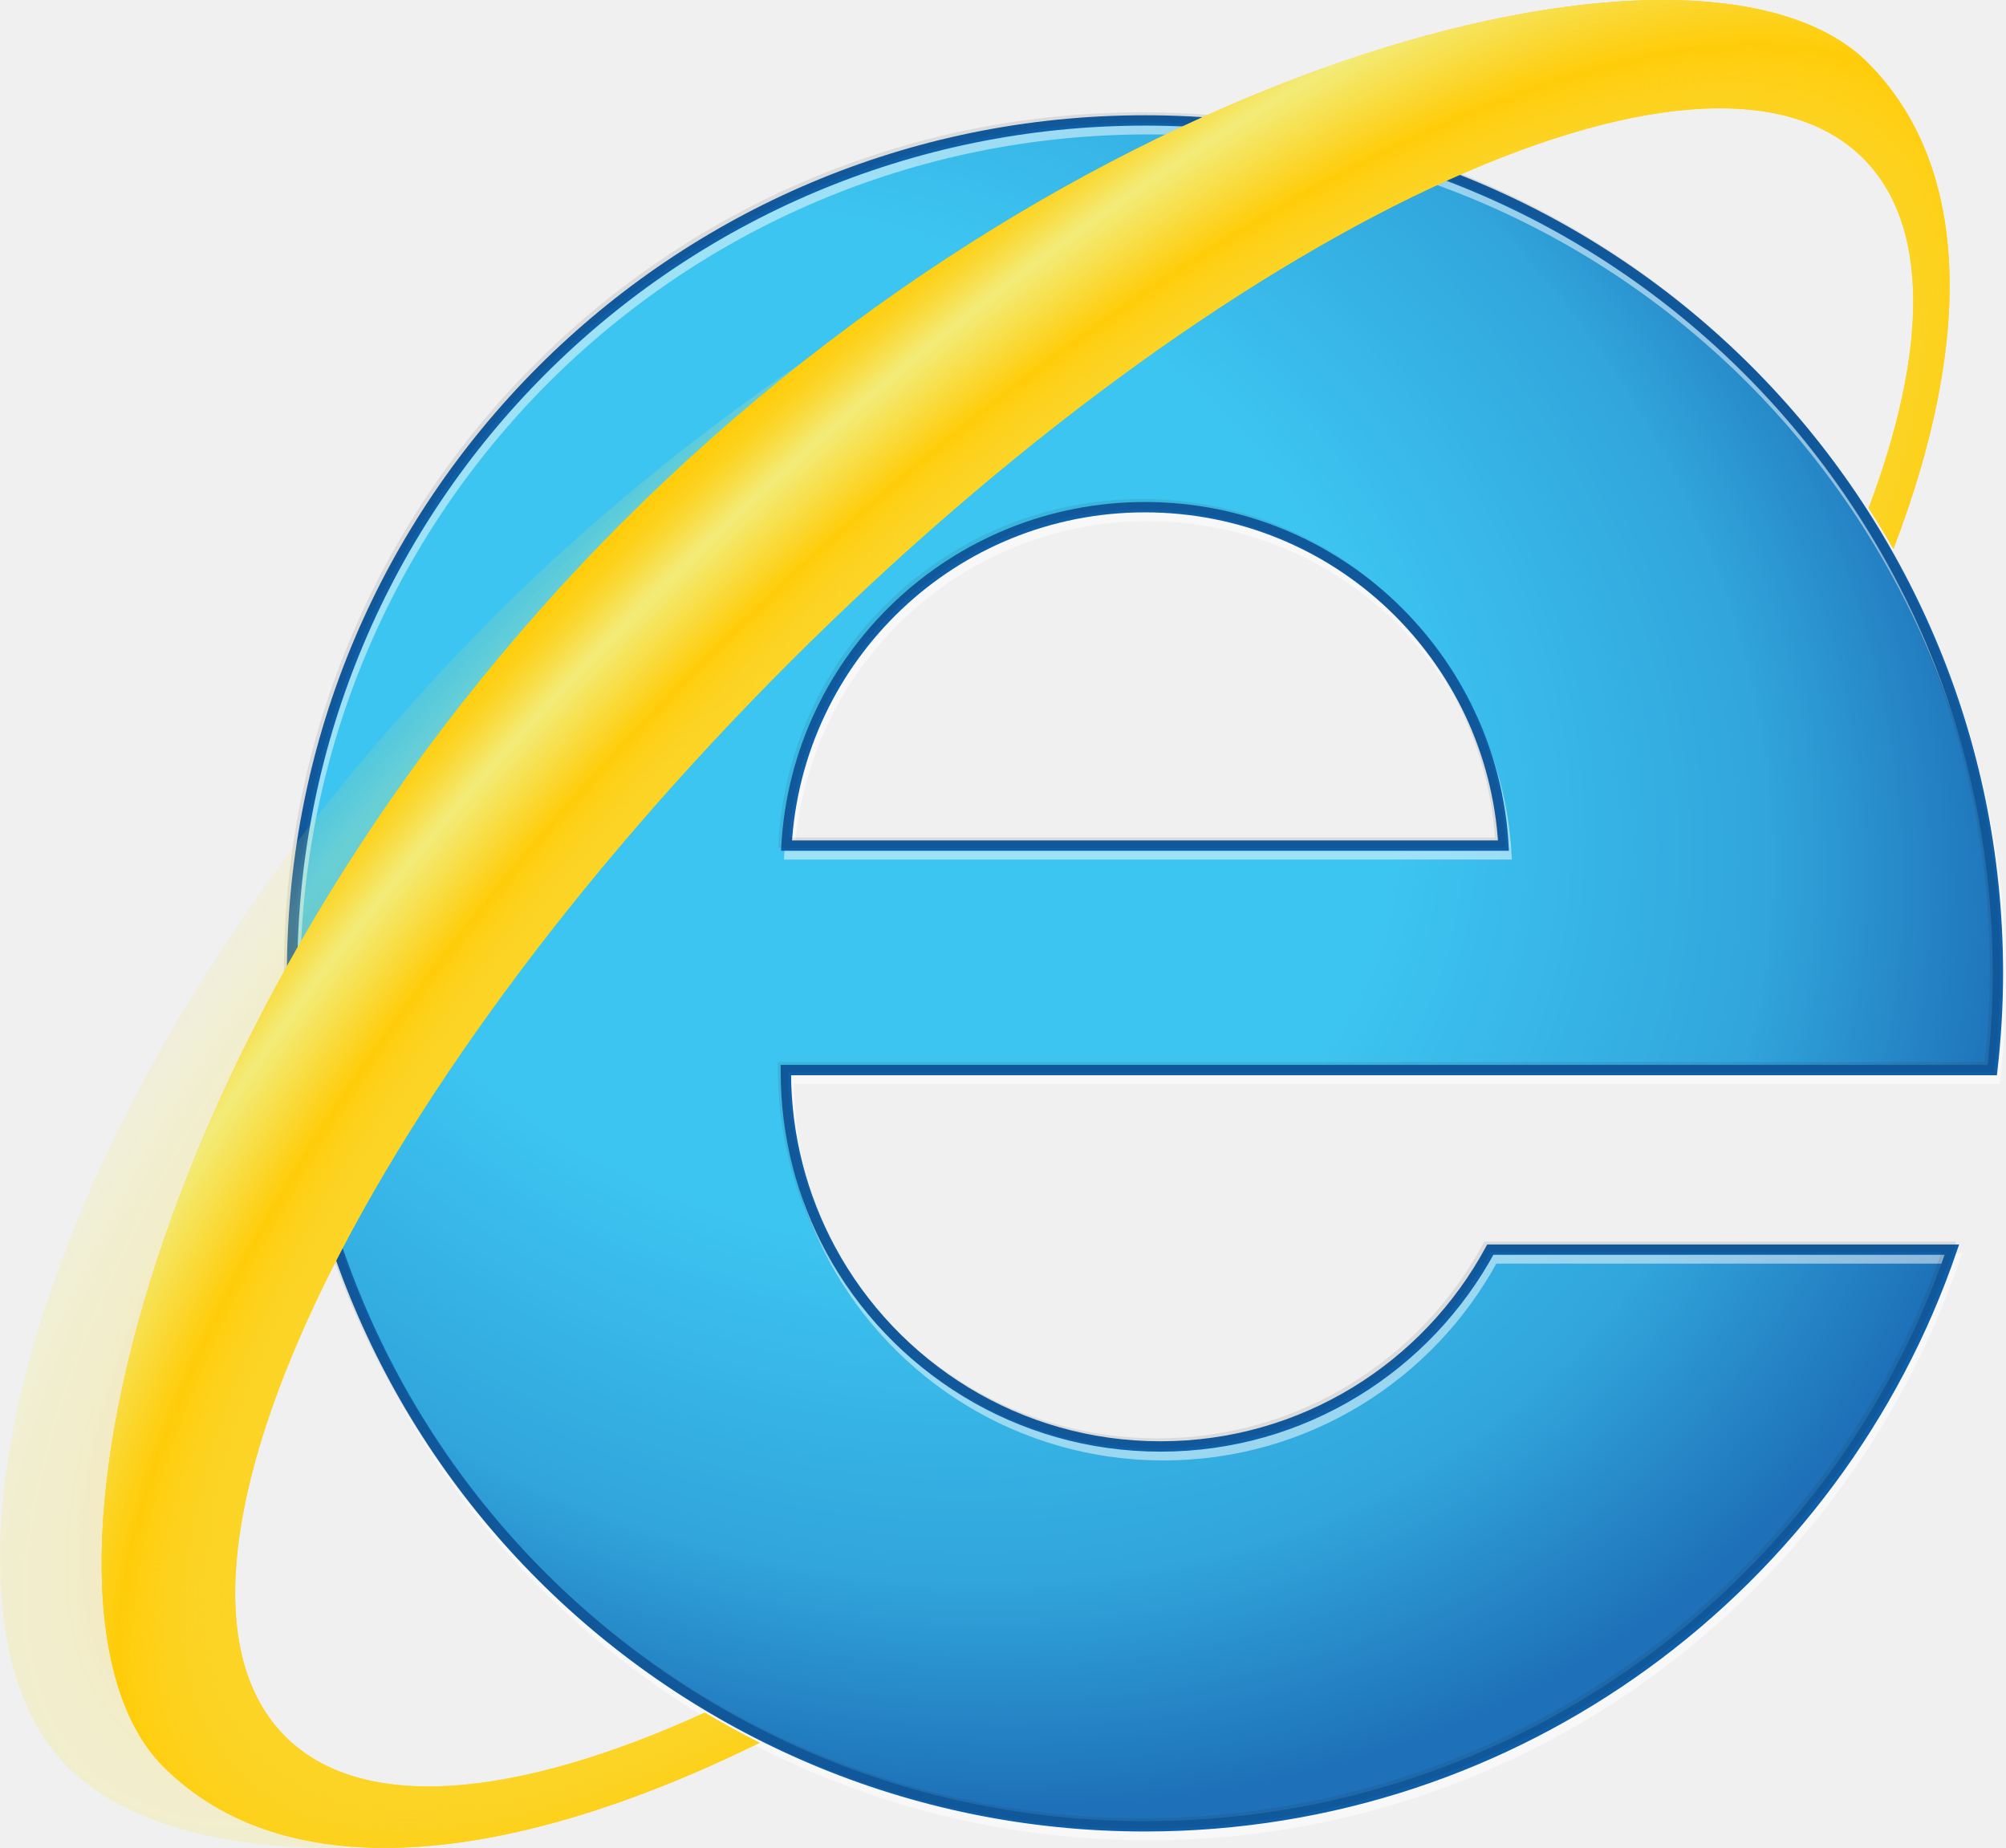
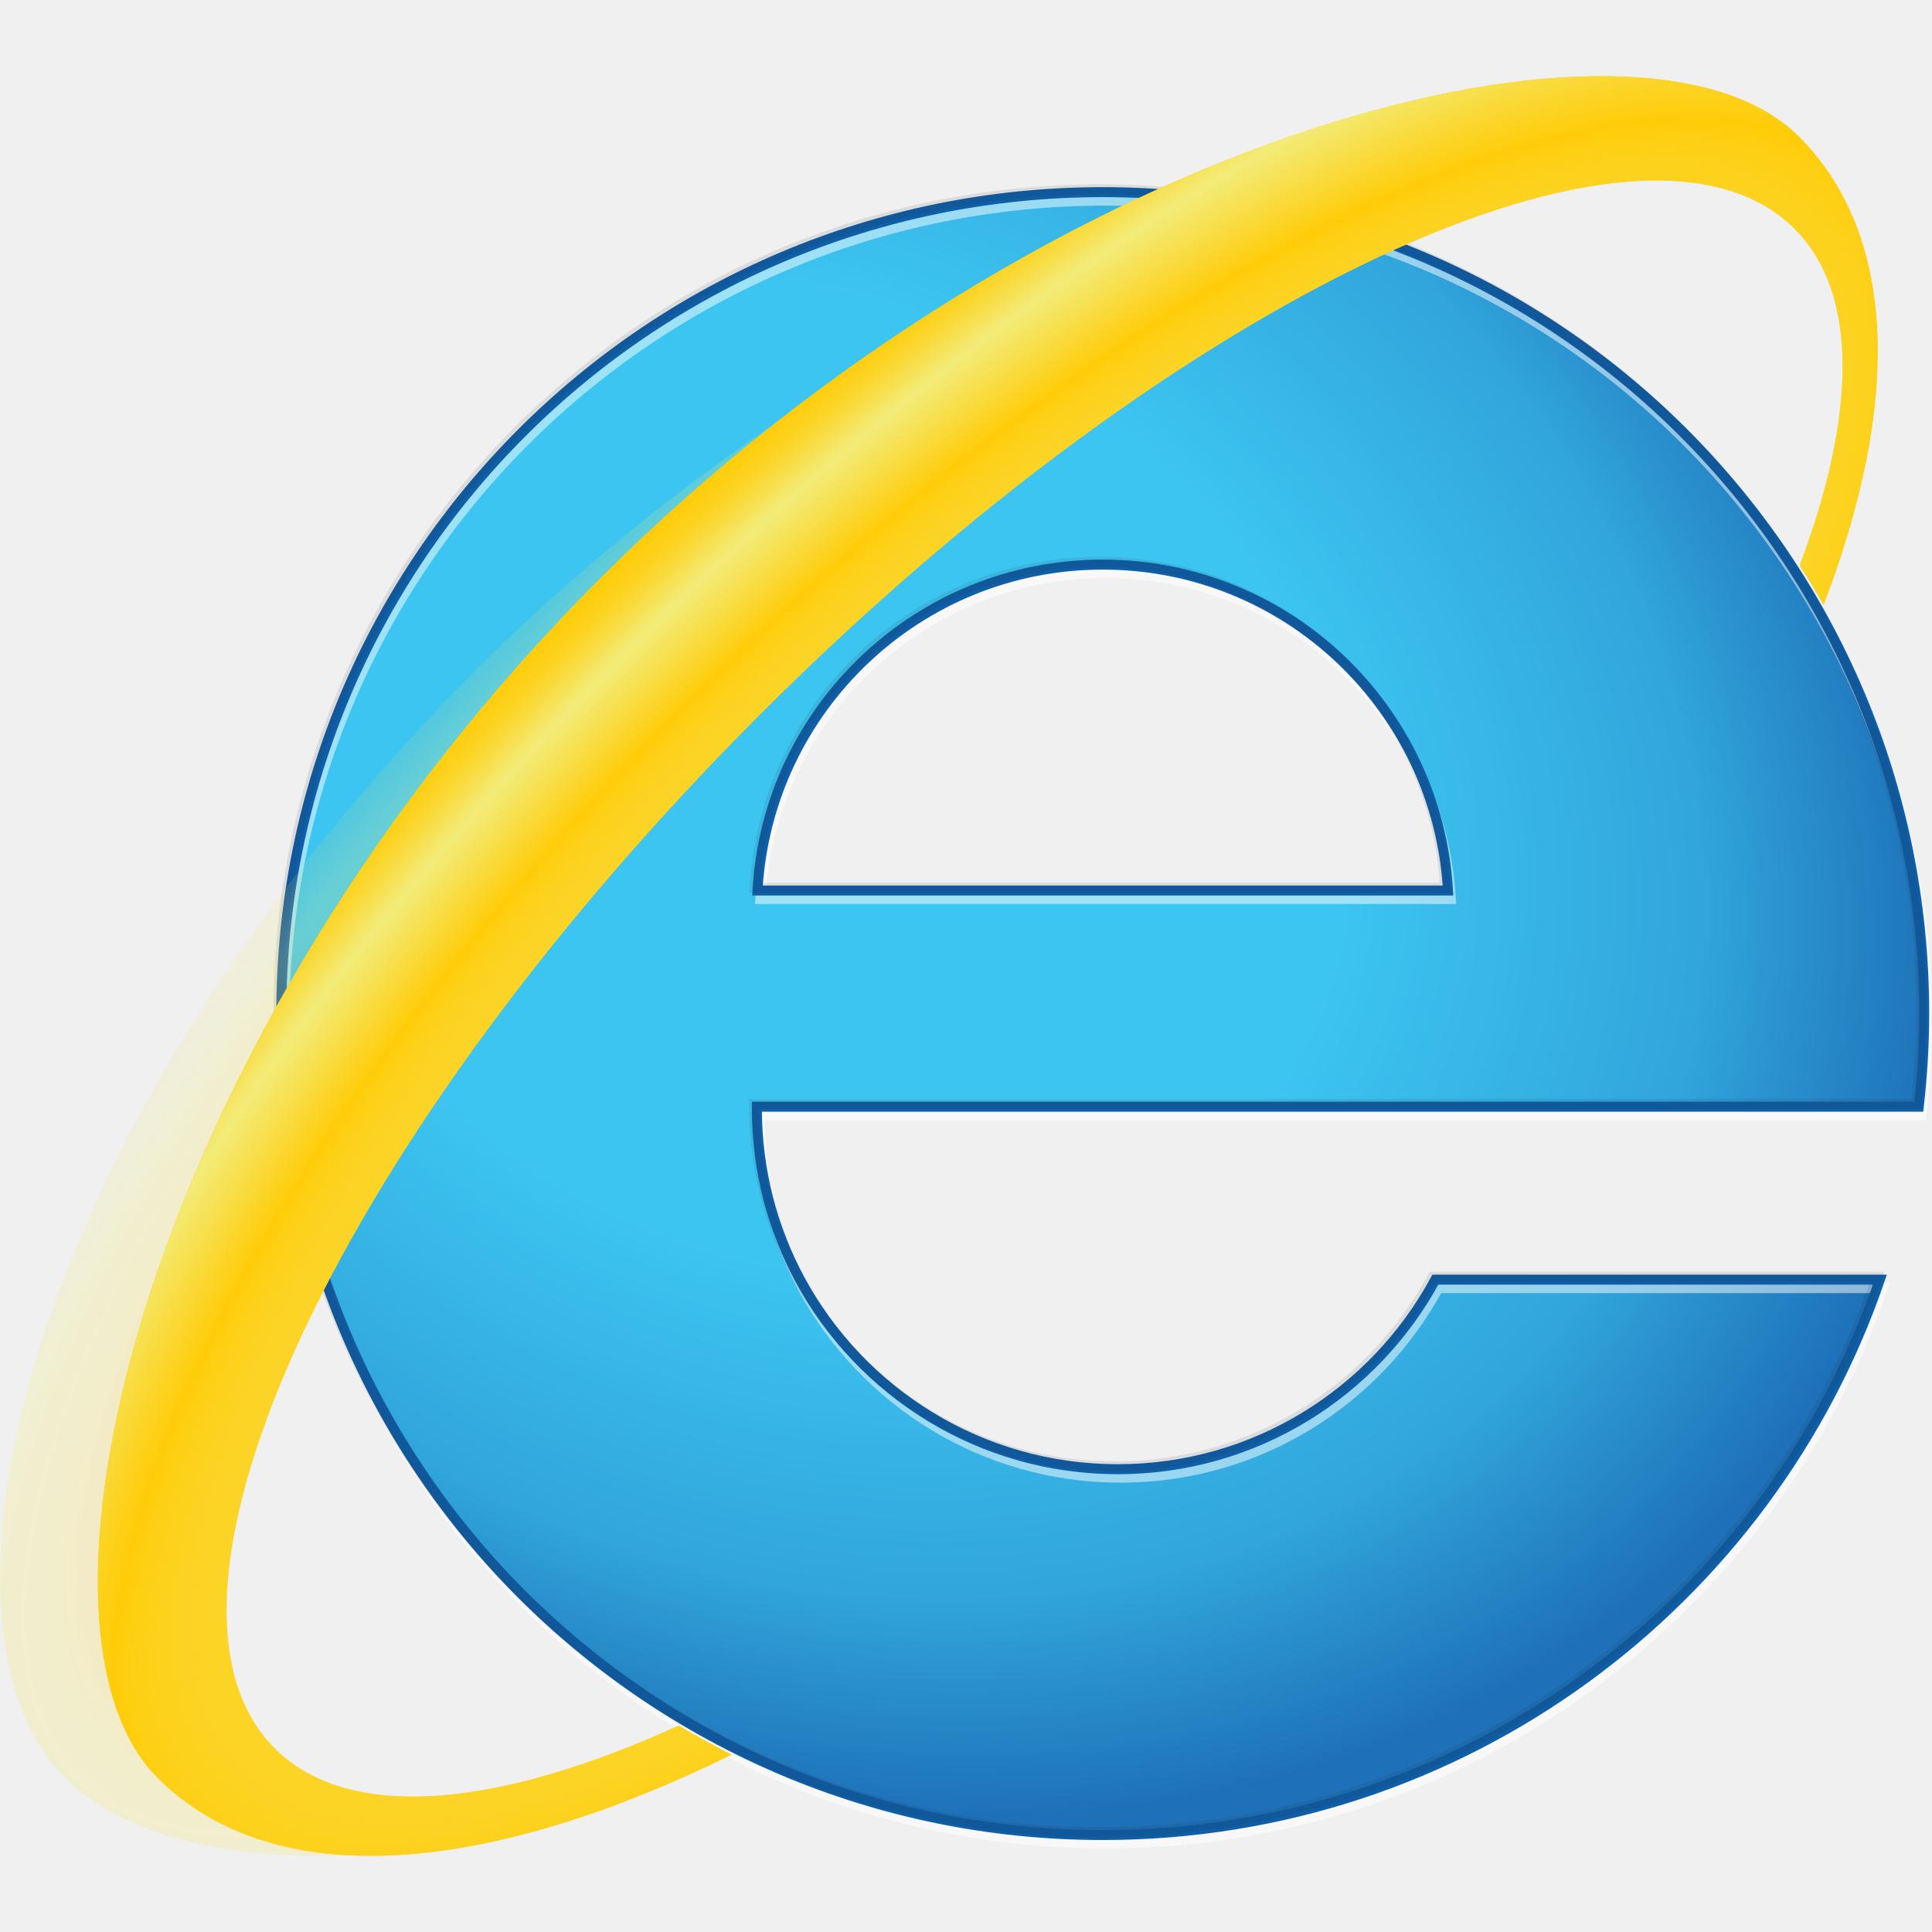
- <svg xmlns="http://www.w3.org/2000/svg" x="0" y="0" width="109.4" height="100.775" viewBox="0 0 109.4 100.775" version="1.1">
+ <svg xmlns="http://www.w3.org/2000/svg" width="256" height="256" viewBox="0 0 109.4 100.775" version="1.1">
  <defs>
    <radialGradient id="ie-logo-3275" gradientUnits="userSpaceOnUse" gradientTransform="matrix(0.869,0.4949,-0.4095,0.7191,90.1259,-29.9967)" cx="157.011" cy="169.838" r="175.426">
      <stop style="stop-color:#3DC5F1" offset="0.471" />
      <stop style="stop-color:#31A5DC" offset="0.79" />
      <stop style="stop-color:#1E71B8" offset="1" />
    </radialGradient>
    <radialGradient id="ie-logo-3277" gradientUnits="userSpaceOnUse" gradientTransform="matrix(0.7101,0.7041,-1.8774,1.8936,417.7134,-296.0714)" cx="171.779" cy="195.98" r="78.794">
      <stop style="stop-color:#FFCC09" offset="0.638" />
      <stop style="stop-color:#F2ED7E;stop-opacity:0.96" offset="0.871" />
      <stop style="stop-color:#F3EC79;stop-opacity:0.806" offset="0.892" />
      <stop style="stop-color:#F4E76A;stop-opacity:0.619" offset="0.917" />
      <stop style="stop-color:#F7E051;stop-opacity:0.415" offset="0.944" />
      <stop style="stop-color:#FBD730;stop-opacity:0.2" offset="0.973" />
      <stop style="stop-color:#FFCC09;stop-opacity:0" offset="1" />
    </radialGradient>
    <radialGradient id="ie-logo-3279" gradientUnits="userSpaceOnUse" gradientTransform="matrix(0.7015,0.7127,-1.8844,1.8549,441.4625,-309.2913)" cx="188.84" cy="204.358" r="89.173">
      <stop style="stop-color:#F2ED7E;stop-opacity:0" offset="0.558" />
      <stop style="stop-color:#FFCC09" offset="0.74" />
      <stop style="stop-color:#F2ED7E;stop-opacity:0.96" offset="0.871" />
      <stop style="stop-color:#F3EB77;stop-opacity:0.817" offset="0.89" />
      <stop style="stop-color:#F5E562;stop-opacity:0.603" offset="0.919" />
      <stop style="stop-color:#F9DC40;stop-opacity:0.344" offset="0.954" />
      <stop style="stop-color:#FECF12;stop-opacity:0.052" offset="0.993" />
      <stop style="stop-color:#FFCC09;stop-opacity:0" offset="1" />
    </radialGradient>
  </defs>
  <g transform="translate(15.74869,-265.3015)">
    <g transform="matrix(0.3846221,0,0,0.3846221,-30.92626,239.595)">
      <g>
        <path style="fill:url(#ie-logo-3275)" d="m 204.013,271.924 c -20.214,0 -37.787,-11.293 -46.766,-27.908 -4.052,-7.502 -6.356,-16.09 -6.356,-25.215 v -0.244 h 0.005 106.233 64.823 c 0.508,-4.504 0.795,-9.072 0.795,-13.711 0,-66.792 -54.145,-120.935 -120.936,-120.935 -66.792,0 -120.937,54.144 -120.937,120.935 0,66.791 54.145,120.936 120.937,120.936 53.076,0 98.134,-34.207 114.413,-81.766 h -65.447 c -8.977,16.615 -26.552,27.908 -46.764,27.908 z m -2.201,-133.177 c 27.136,0 49.306,21.229 50.829,47.983 h -101.66 c 1.523,-26.754 23.694,-47.983 50.831,-47.983 z" />
        <g style="opacity:0.5">
          <path d="m 204.429,273.173 c -20.213,0 -37.786,-11.293 -46.766,-27.908 -4.052,-7.502 -6.356,-16.09 -6.356,-25.215 v -0.244 h 0.005 106.232 64.823 c 0.508,-4.504 0.795,-9.072 0.795,-13.711 0,-66.792 -54.145,-120.935 -120.936,-120.935 -66.791,0 -120.934,54.143 -120.934,120.935 0,66.791 54.145,120.936 120.936,120.936 53.076,0 98.134,-34.207 114.413,-81.766 h -65.447 c -8.978,16.615 -26.553,27.908 -46.765,27.908 z m -2.201,-133.177 c 27.136,0 49.306,21.229 50.829,47.983 h -101.66 c 1.524,-26.754 23.694,-47.983 50.831,-47.983 z" style="fill:none;stroke:#ffffff;stroke-width:1.469" />
        </g>
        <path d="m 204.013,271.924 c -20.214,0 -37.787,-11.293 -46.766,-27.908 -4.052,-7.502 -6.356,-16.09 -6.356,-25.215 v -0.244 h 0.005 106.233 64.823 c 0.508,-4.504 0.795,-9.072 0.795,-13.711 0,-66.792 -54.145,-120.935 -120.936,-120.935 -66.792,0 -120.937,54.144 -120.937,120.935 0,66.791 54.145,120.936 120.937,120.936 53.076,0 98.134,-34.207 114.413,-81.766 h -65.447 c -8.977,16.615 -26.552,27.908 -46.764,27.908 z m -2.201,-133.177 c 27.136,0 49.306,21.229 50.829,47.983 h -101.66 c 1.523,-26.754 23.694,-47.983 50.831,-47.983 z" style="fill:none;stroke:#0f5ea8;stroke-width:1.469" />
        <g style="opacity:0.1">
          <path d="m 203.597,271.508 c -20.214,0 -37.787,-11.293 -46.767,-27.908 -4.052,-7.502 -6.356,-16.09 -6.356,-25.215 v -0.244 h 0.005 106.233 64.823 c 0.508,-4.504 0.795,-9.072 0.795,-13.711 0,-66.792 -54.145,-120.936 -120.936,-120.936 -66.792,0 -120.937,54.144 -120.937,120.936 0,66.791 54.145,120.936 120.937,120.936 53.076,0 98.134,-34.207 114.413,-81.766 H 250.36 c -8.976,16.615 -26.551,27.908 -46.763,27.908 z m -2.201,-133.177 c 27.136,0 49.306,21.229 50.829,47.983 h -101.66 c 1.523,-26.755 23.693,-47.983 50.831,-47.983 z" style="fill:none;stroke:#231f20;stroke-width:1.469" />
        </g>
      </g>
      <path d="m 139.395,309.66 c -26.71,12.176 -48.584,14.281 -59.485,3.379 -22.308,-22.309 9.694,-90.48 71.479,-152.265 61.785,-61.784 129.958,-93.787 152.265,-71.479 9.521,9.522 9.119,27.415 0.759,49.583 1.224,1.896 2.398,3.824 3.518,5.789 C 319.16,115.382 319.034,90.475 304.268,75.71 281.377,52.819 176.443,87.324 109.721,154.048 43,220.768 26.363,294.691 49.006,317.334 c 17.253,17.254 62.211,14.289 98.166,-3.396 -2.649,-1.334 -5.241,-2.764 -7.777,-4.278 z" style="opacity:0.25;fill:url(#ie-logo-3277)" />
      <path d="m 139.395,309.66 c -26.71,12.176 -48.584,14.281 -59.485,3.379 -22.308,-22.309 9.694,-90.48 71.479,-152.265 61.785,-61.784 129.958,-93.787 152.265,-71.479 9.521,9.522 9.119,27.415 0.759,49.583 1.224,1.896 2.398,3.824 3.518,5.789 11.229,-29.285 11.103,-54.192 -3.663,-68.957 -22.891,-22.891 -109.786,-1.605 -176.507,65.118 -66.723,66.723 -87.764,153.861 -65.12,176.506 17.253,17.254 48.578,14.289 84.533,-3.396 -2.651,-1.334 -5.243,-2.764 -7.779,-4.278 z" style="fill:#ffcc09" />
      <path style="fill:url(#ie-logo-3279)" d="m 139.395,309.66 c -26.71,12.176 -48.584,14.281 -59.485,3.379 -22.308,-22.309 9.694,-90.48 71.479,-152.265 61.785,-61.784 129.958,-93.787 152.265,-71.479 9.521,9.522 9.119,27.415 0.759,49.583 1.224,1.896 2.398,3.824 3.518,5.789 11.229,-29.285 11.103,-54.192 -3.663,-68.957 -22.891,-22.891 -109.786,-1.605 -176.507,65.118 -66.723,66.723 -87.764,153.861 -65.12,176.506 17.253,17.254 48.578,14.289 84.533,-3.396 -2.651,-1.334 -5.243,-2.764 -7.779,-4.278 z" />
    </g>
  </g>
</svg>
